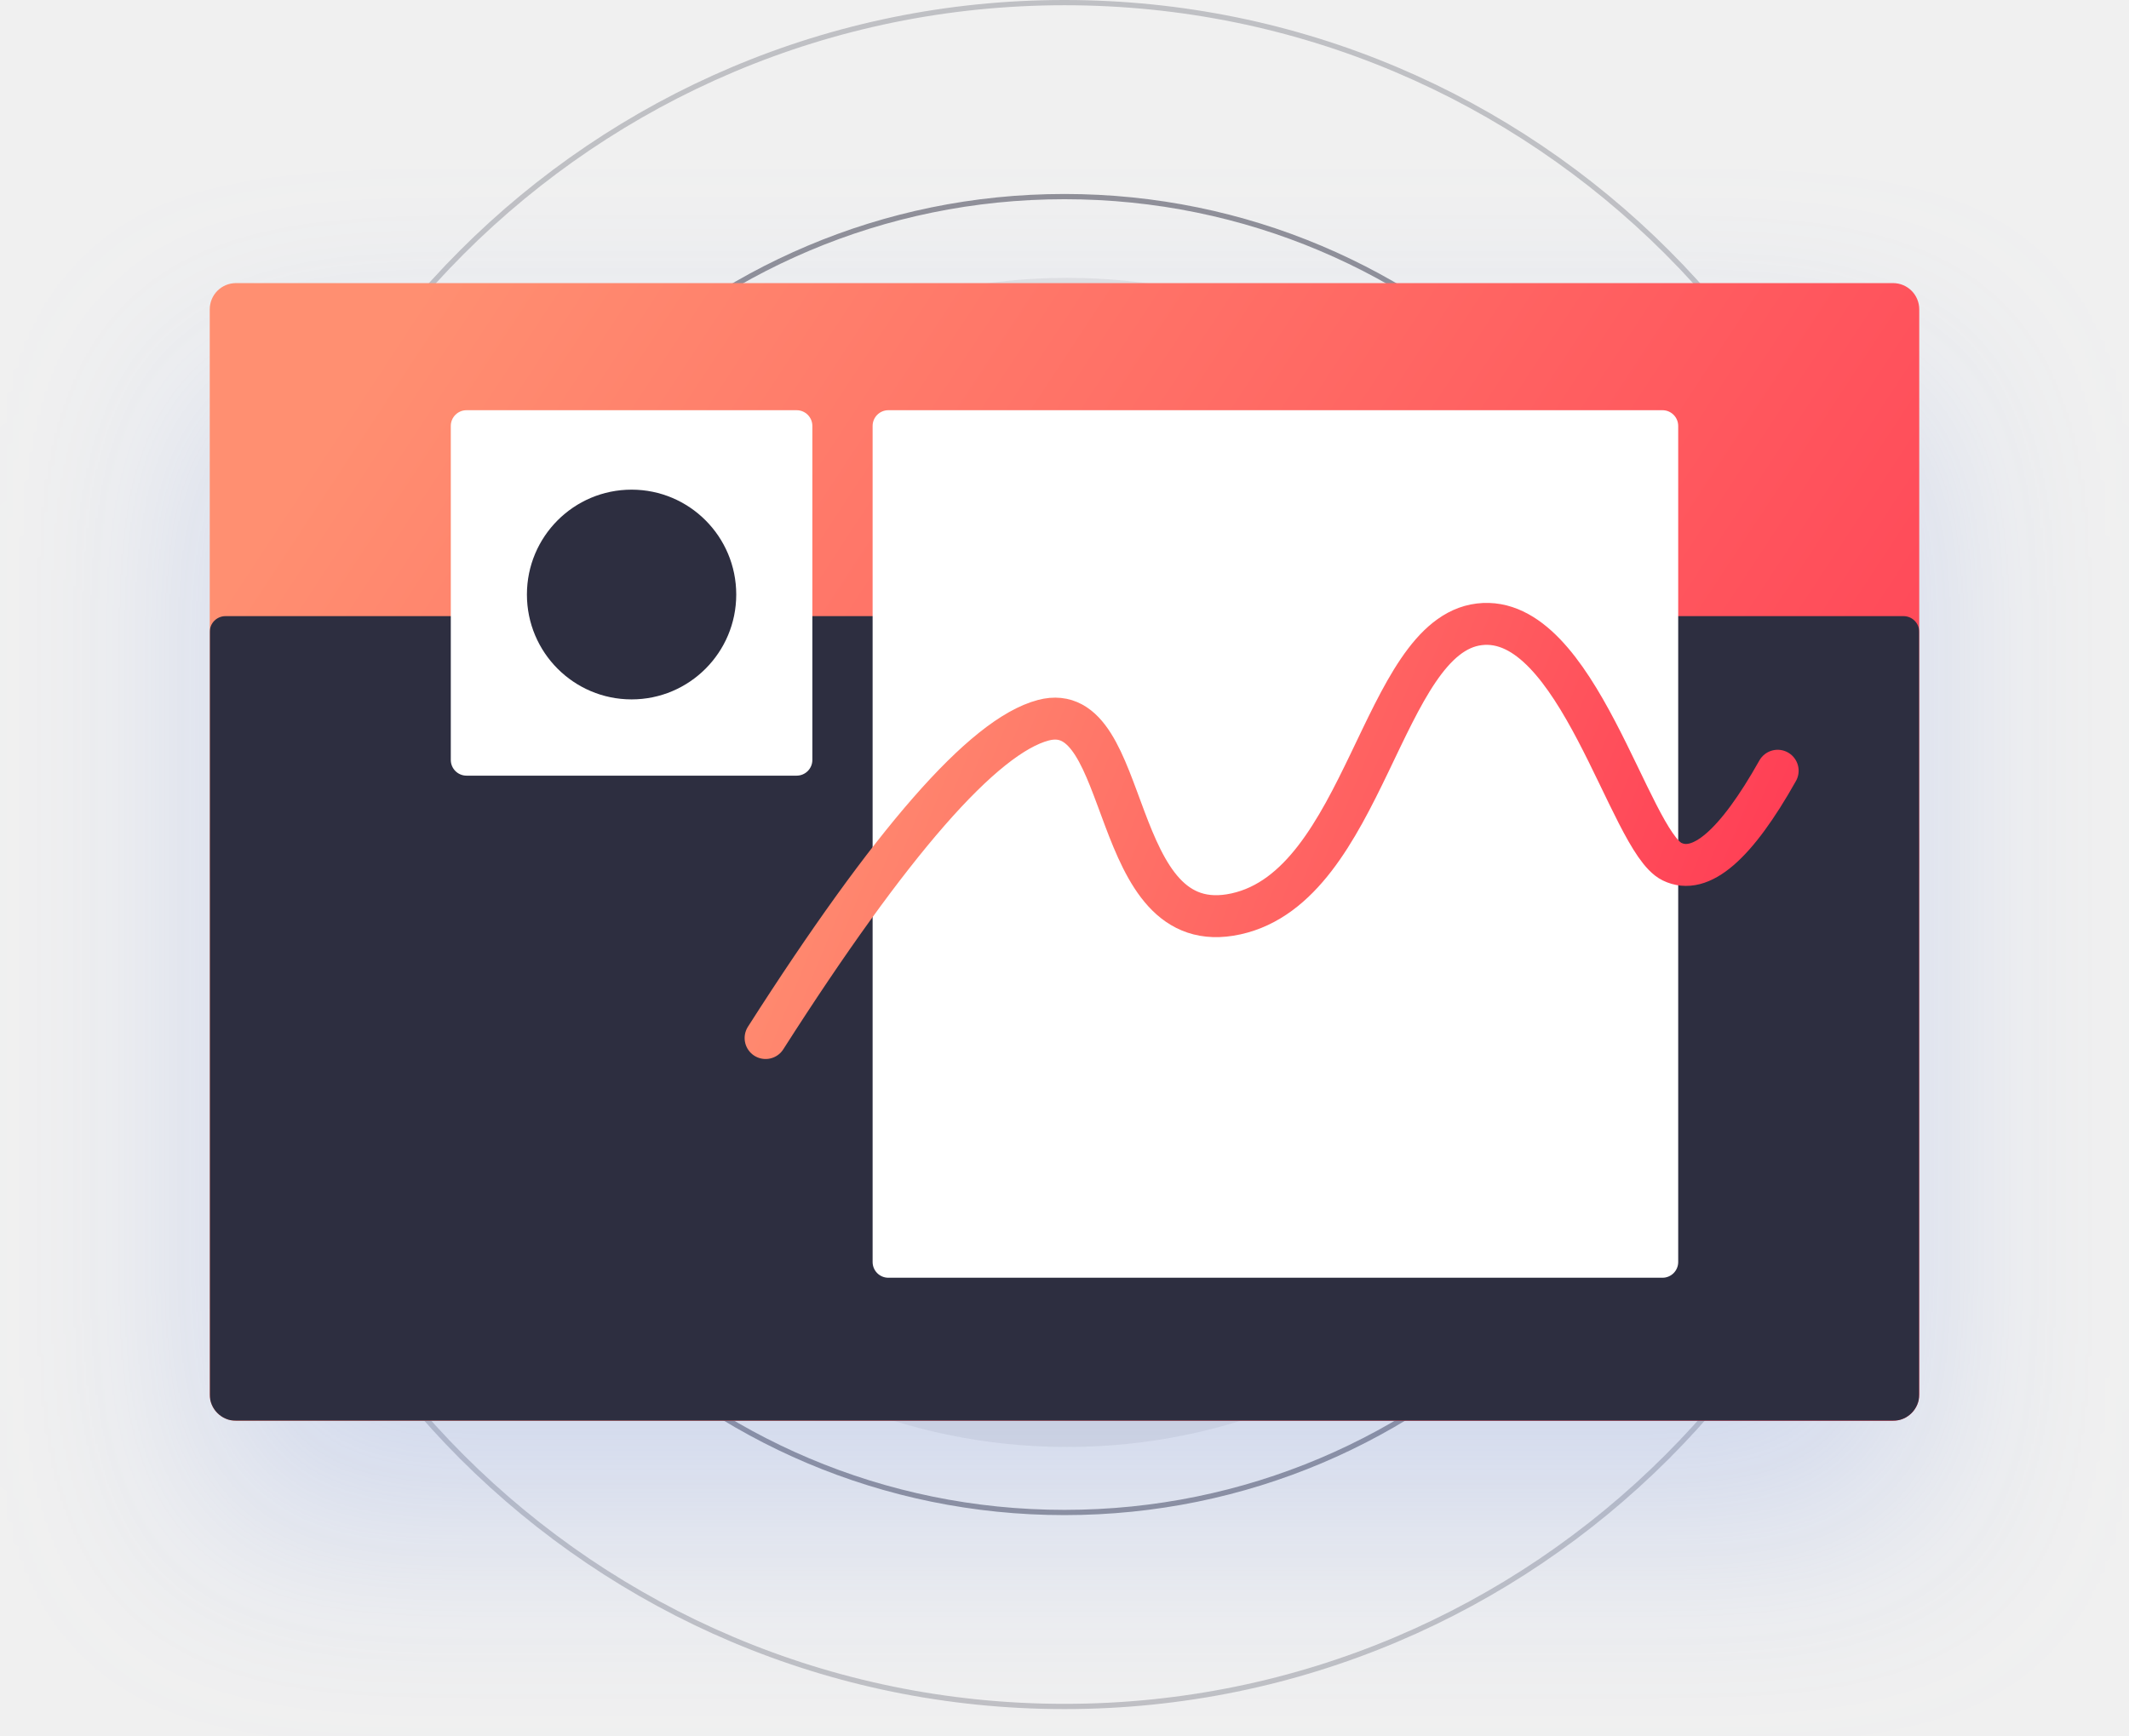
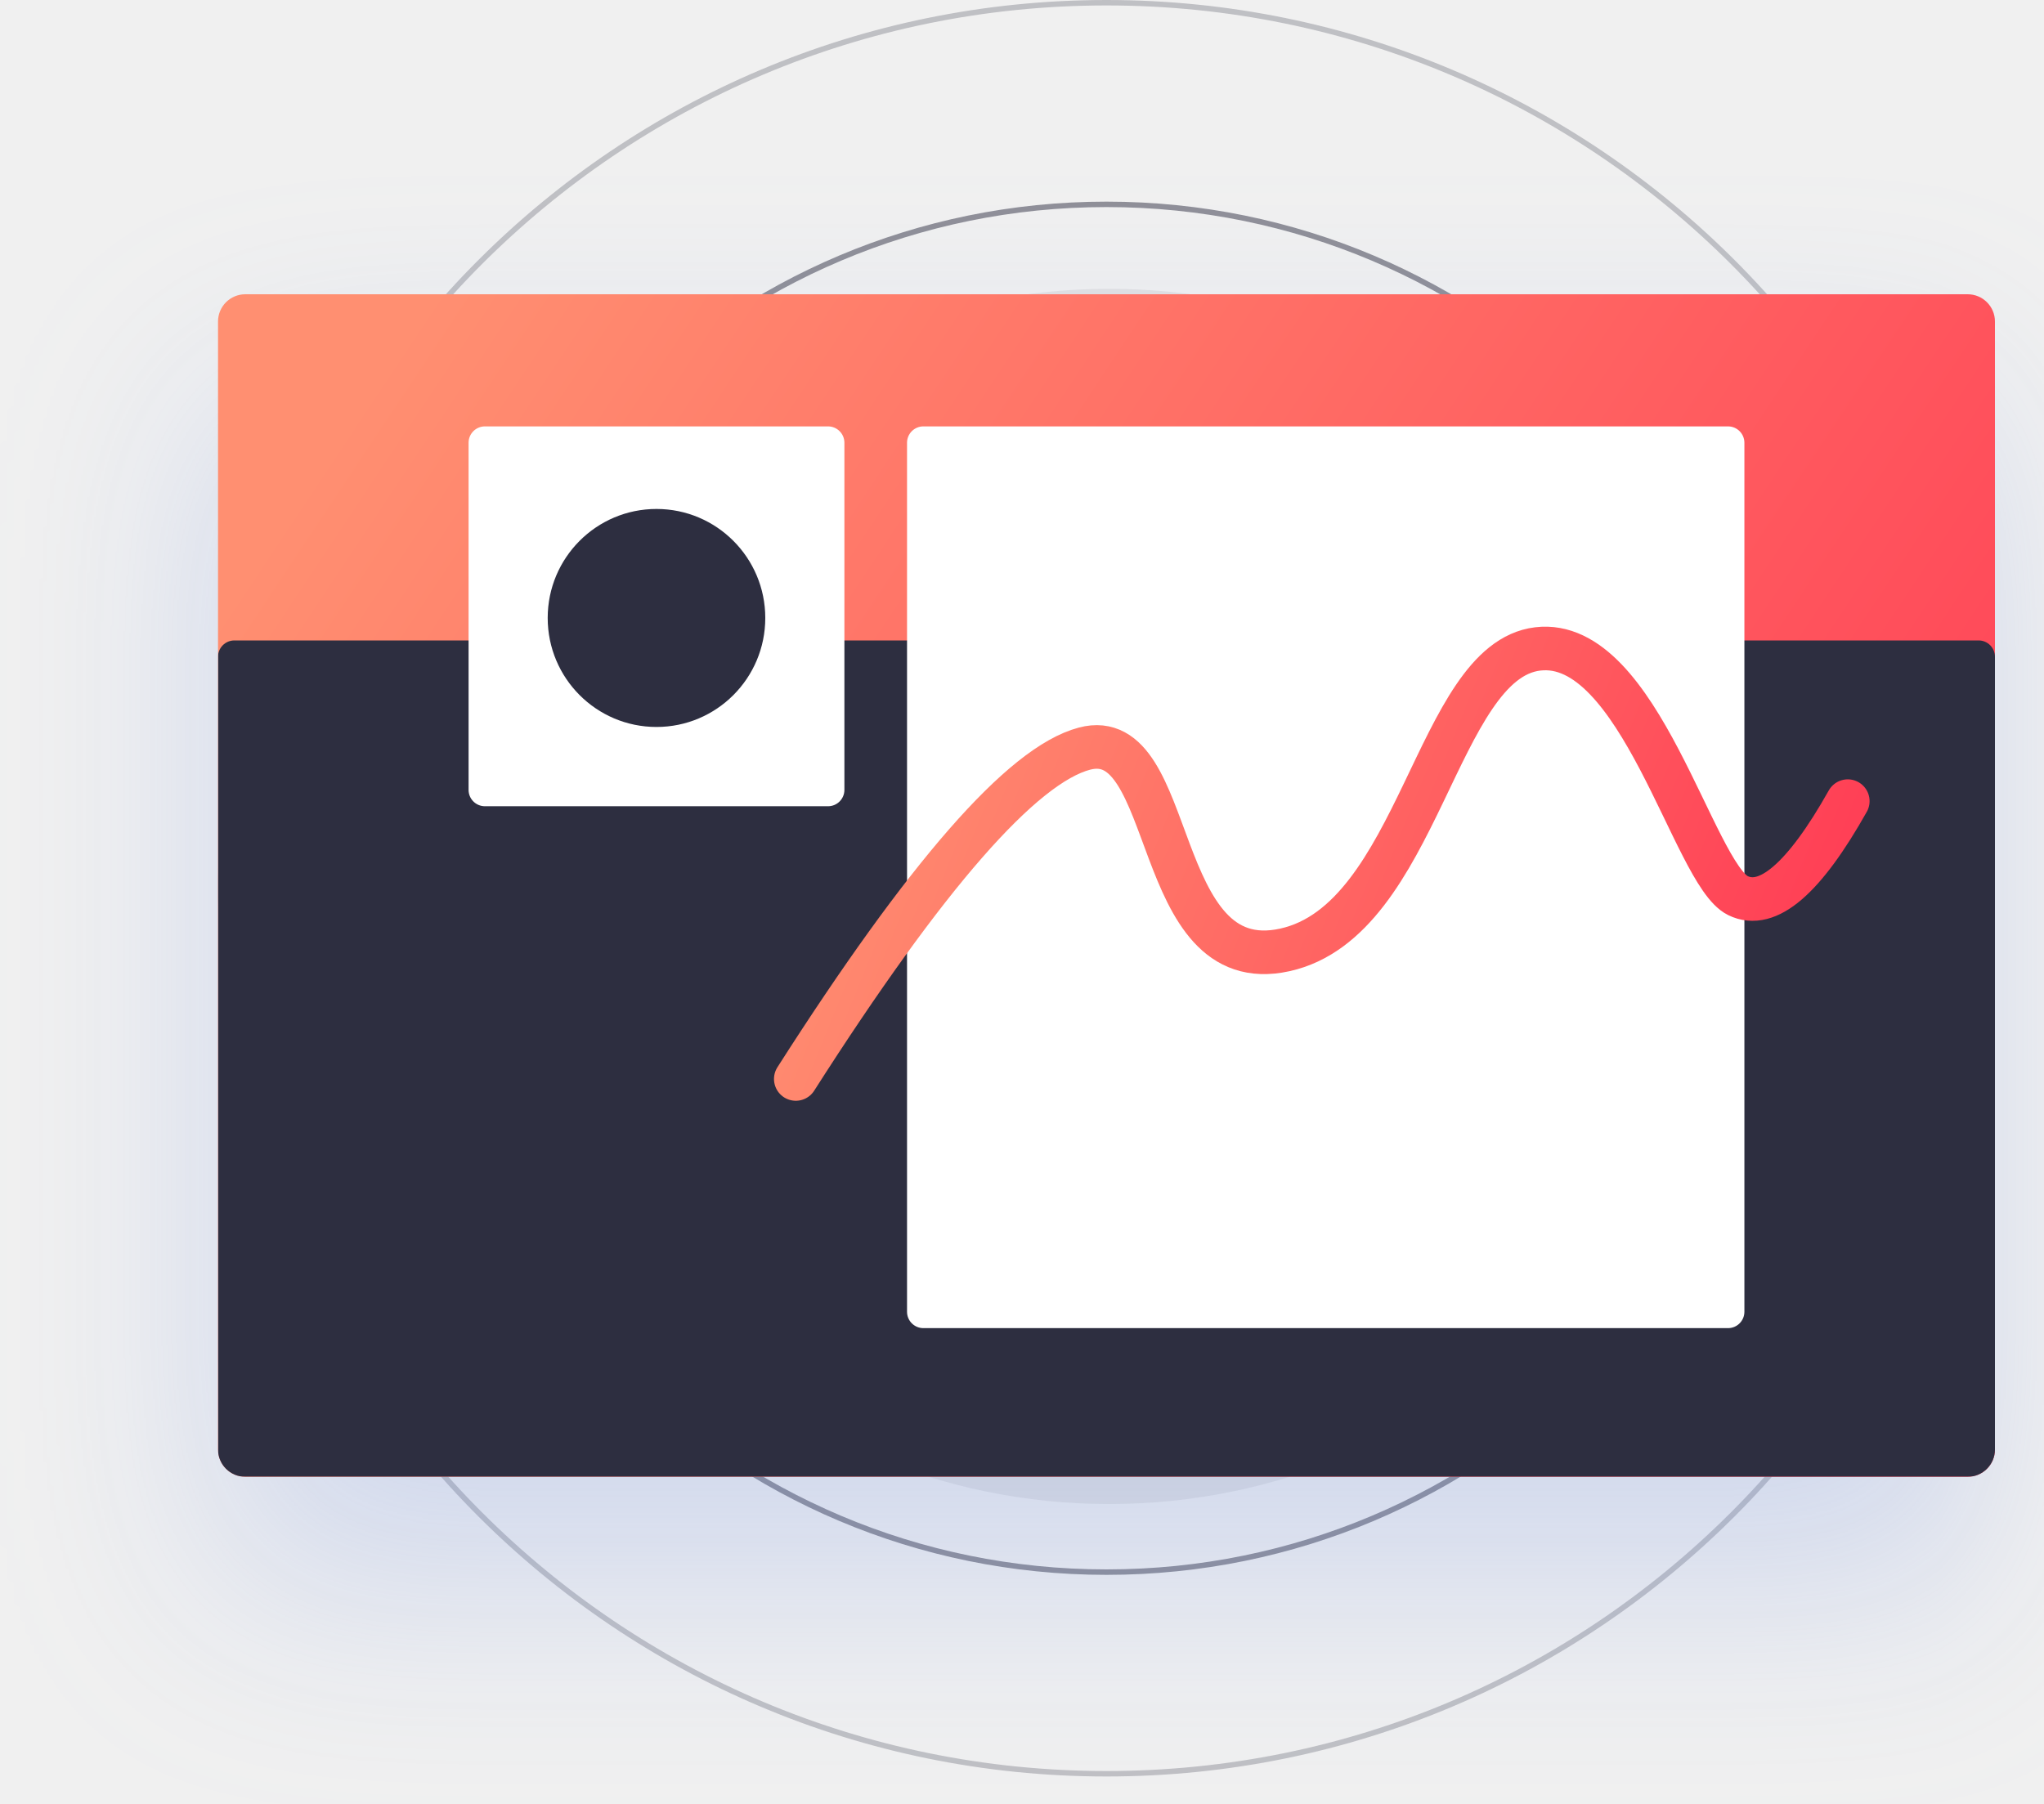
- <svg xmlns="http://www.w3.org/2000/svg" xmlns:xlink="http://www.w3.org/1999/xlink" width="406" height="331">
+ <svg xmlns="http://www.w3.org/2000/svg" xmlns:xlink="http://www.w3.org/1999/xlink" preserveAspectRatio="none" class="quadrado" width="375" height="331">
  <defs>
    <linearGradient x1="0%" y1="27.846%" x2="100%" y2="72.154%" id="c">
      <stop stop-color="#FF8F71" offset="0%" />
      <stop stop-color="#FF3E55" offset="100%" />
    </linearGradient>
    <linearGradient x1="0%" y1="41.623%" x2="100%" y2="58.377%" id="e">
      <stop stop-color="#FF8F71" offset="0%" />
      <stop stop-color="#FF3E55" offset="100%" />
    </linearGradient>
    <filter x="-21.5%" y="-23%" width="142.9%" height="164.5%" filterUnits="objectBoundingBox" id="b">
      <feOffset dy="20" in="SourceAlpha" result="shadowOffsetOuter1" />
      <feGaussianBlur stdDeviation="20" in="shadowOffsetOuter1" result="shadowBlurOuter1" />
      <feColorMatrix values="0 0 0 0 0.422 0 0 0 0 0.554 0 0 0 0 0.894 0 0 0 0.243 0" in="shadowBlurOuter1" />
    </filter>
    <rect id="a" x="0" y="0" width="326" height="217" rx="5" />
  </defs>
  <g fill="none" fill-rule="evenodd">
    <g transform="translate(40)">
      <rect fill="#2D2E40" opacity=".08" transform="matrix(1 0 0 -1 0 329)" x="52" y="53" width="223" height="223" rx="111.5" />
      <rect stroke="#2D2E40" opacity=".5" transform="matrix(1 0 0 -1 0 326)" x="37.5" y="37.5" width="251" height="251" rx="125.5" />
      <rect stroke="#2D2E40" opacity=".25" transform="matrix(1 0 0 -1 0 326)" x=".5" y=".5" width="325" height="325" rx="162.5" />
    </g>
    <g transform="translate(40 54)">
      <mask id="d" fill="#fff">
        <use xlink:href="#a" />
      </mask>
      <g fill-rule="nonzero">
        <use fill="#000" filter="url(#b)" xlink:href="#a" />
        <use fill="url(#c)" xlink:href="#a" />
      </g>
      <path d="M3 63.525h320a3 3 0 013 3V214a3 3 0 01-3 3H3a3 3 0 01-3-3V66.525a3 3 0 013-3z" fill="#2D2E40" fill-rule="nonzero" mask="url(#d)" />
      <rect fill="#FFF" fill-rule="nonzero" mask="url(#d)" x="45.967" y="24.246" width="68.95" height="69.707" rx="3" />
      <ellipse fill="#2D2E40" mask="url(#d)" cx="80.442" cy="59.402" rx="19.959" ry="20.003" />
      <rect fill="#FFF" fill-rule="nonzero" mask="url(#d)" x="126.408" y="24.246" width="153.625" height="165.478" rx="3" />
    </g>
    <path d="M106 144c23.871-37.394 41.526-57.6 52.964-60.62 17.158-4.53 12.04 42.374 36.744 36.938 24.705-5.436 27.717-52.994 46.403-55.234 18.685-2.241 28.57 41.257 36.733 45.264 5.441 2.672 12.16-3.105 20.156-17.332" stroke="url(#e)" stroke-width="8" stroke-linecap="round" transform="translate(40 54)" />
  </g>
</svg>
